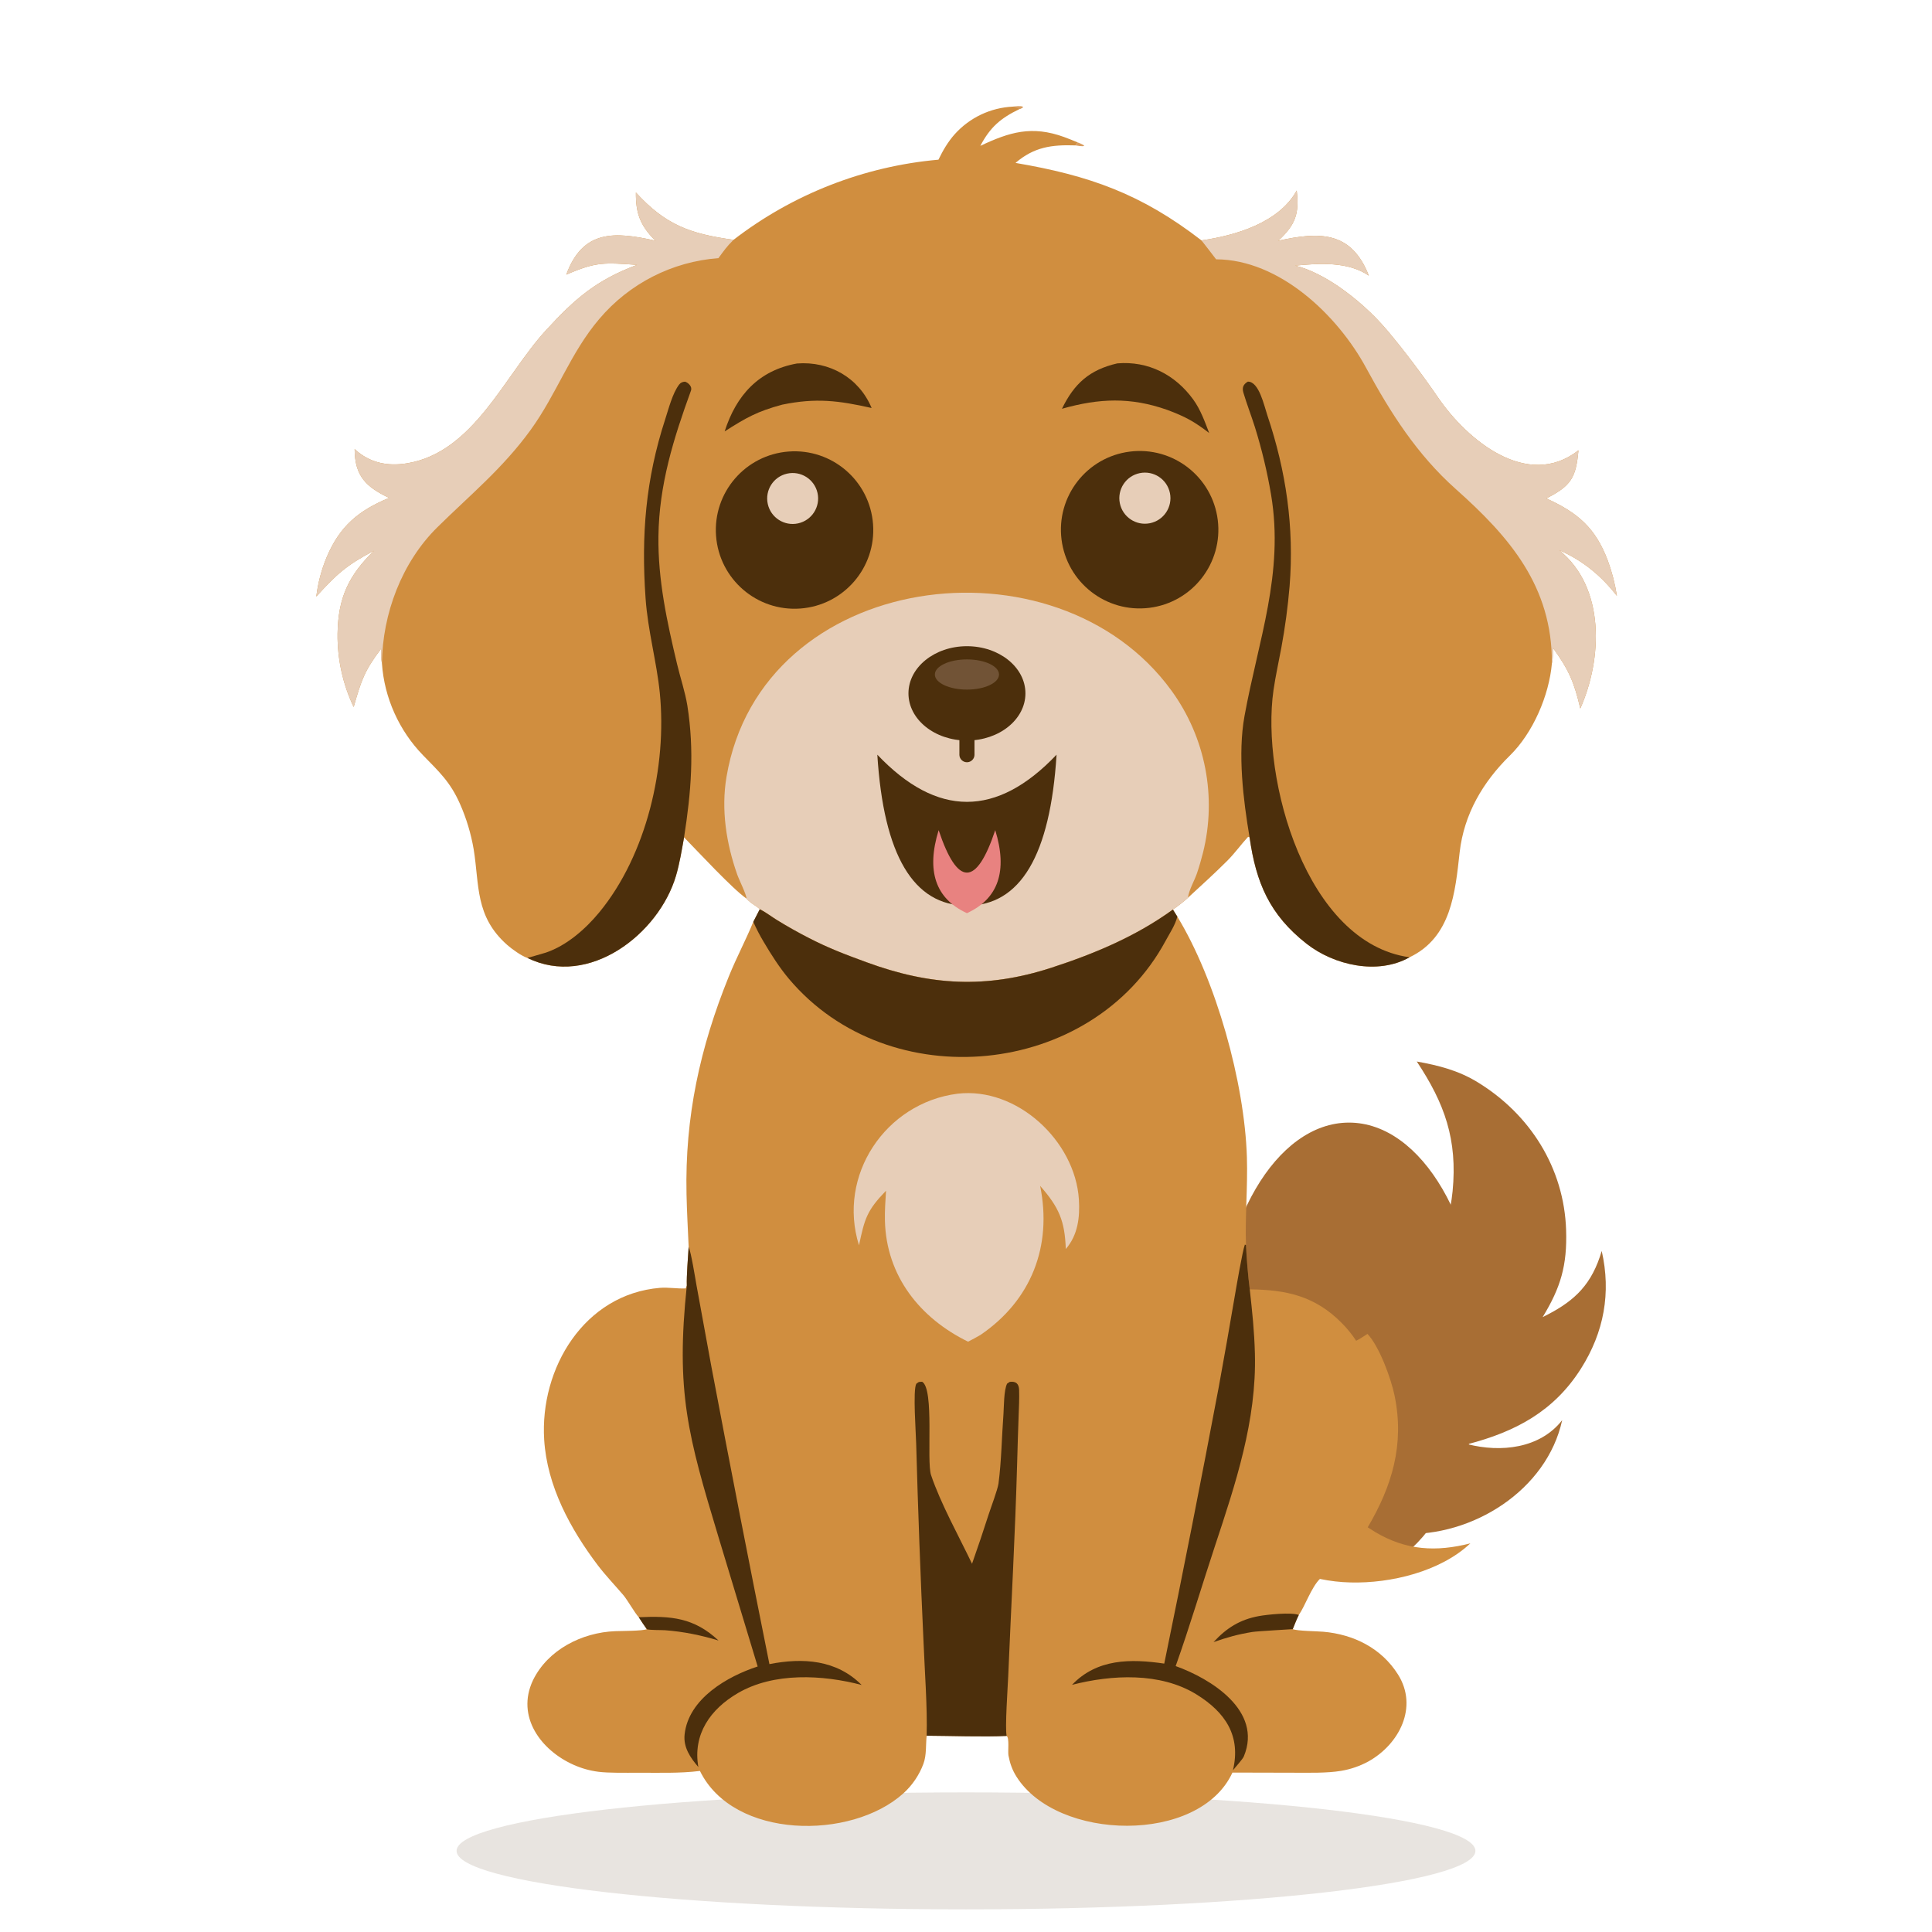
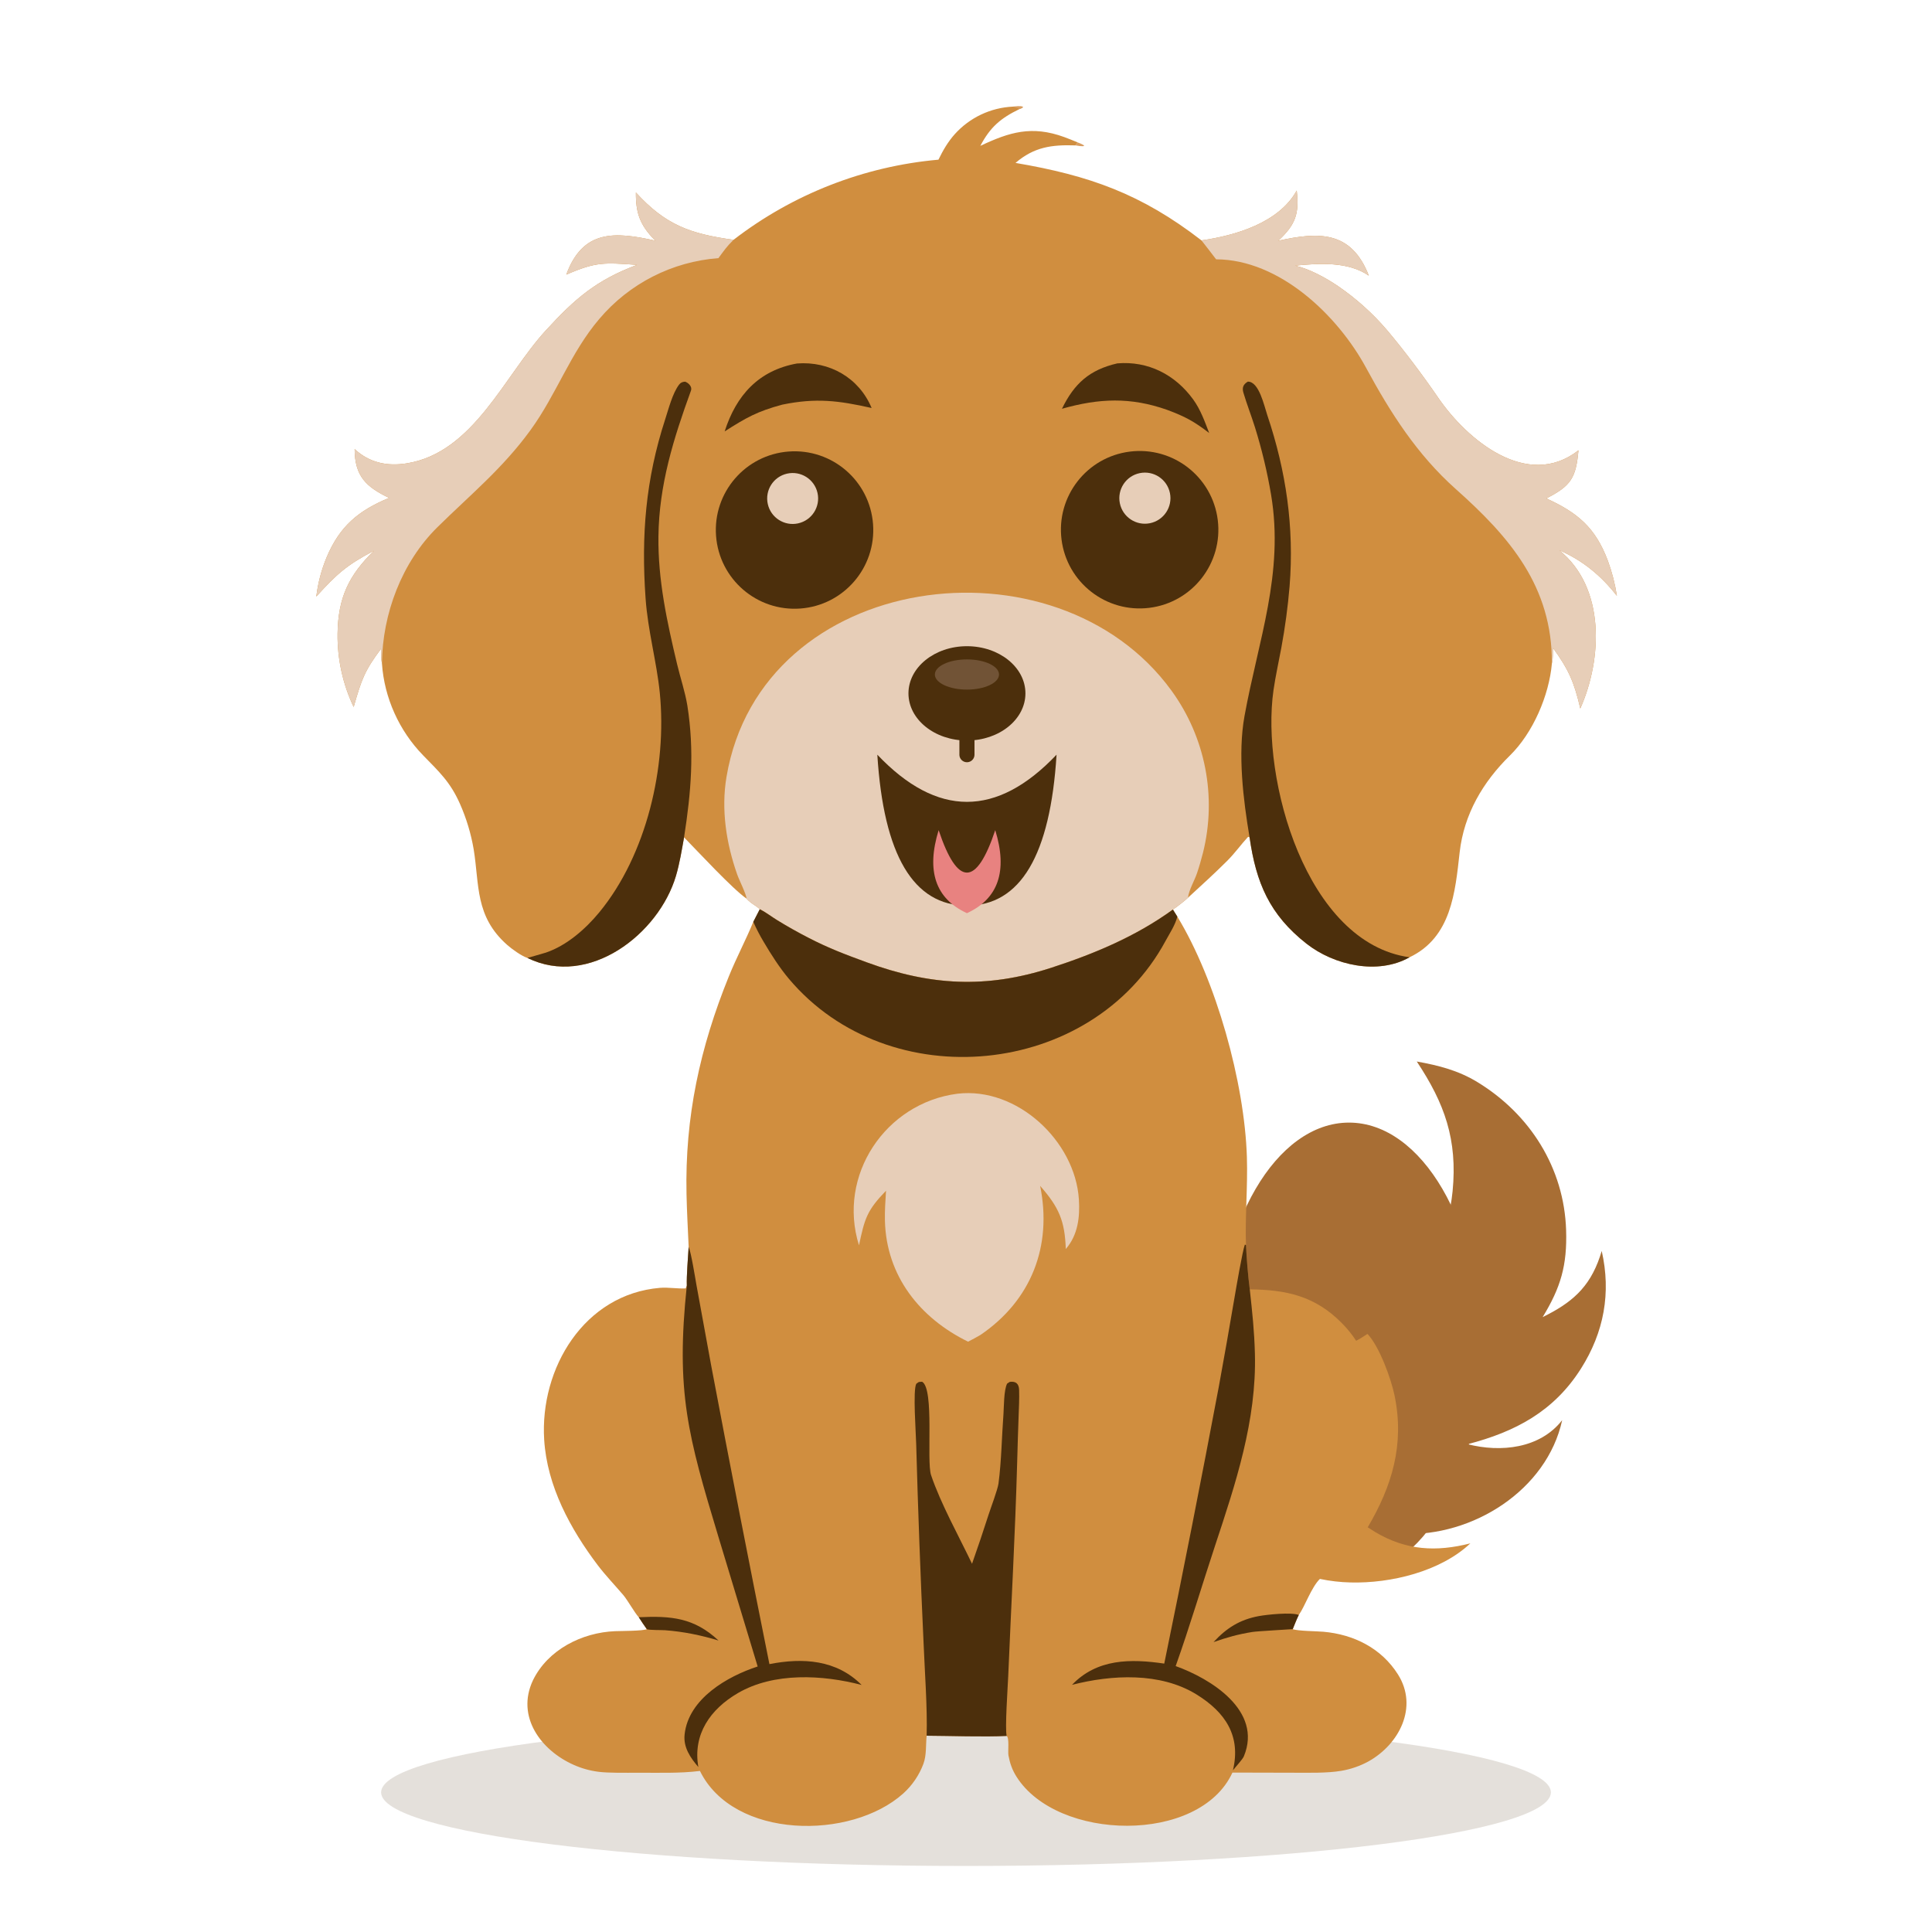
<svg xmlns="http://www.w3.org/2000/svg" viewBox="0 0 2048 2048" role="img" aria-label="TestDog – šťastný">
-   <ellipse cx="1024" cy="1962" rx="540" ry="62" fill="rgb(76,47,12)" opacity="0.13" />
+   <ellipse cx="1024" cy="1900" rx="620" ry="78" fill="rgb(76,47,12)" opacity="0.15" />
  <g>
    <animateTransform attributeName="transform" attributeType="XML" type="rotate" values="-9 1455 1610; 12 1455 1610; -9 1455 1610" dur="0.55s" repeatCount="indefinite" />
    <ellipse cx="1430" cy="1430" rx="140" ry="240" fill="rgb(168,110,52)" />
    <path d="M 1501.85 1125.24 C 1525.05 1129.43 1545.84 1134.68 1566.2 1147.11 C 1621.9 1181.07 1658.04 1238.18 1660.14 1303.93 C 1661.34 1341.28 1654.46 1364.76 1635.27 1396.19 C 1665.45 1381.33 1684.73 1365.39 1695.99 1332.04 C 1696.65 1330.06 1697.29 1328.07 1697.89 1326.08 C 1707.99 1370.49 1700.29 1412.23 1675.93 1450.73 C 1647.17 1496.18 1606.26 1517.77 1555.77 1530.91 C 1590.68 1539.85 1632.44 1535.63 1655.97 1505.43 C 1639.77 1579.74 1560.93 1629.23 1486.65 1625.97 C 1481.61 1625.75 1460.67 1622.85 1458.1 1624.24 L 1449.85 1619.01 C 1475.79 1574.99 1488.89 1531.07 1478.35 1479.56 C 1474.67 1461.59 1462.26 1427.33 1449.57 1413.99 C 1461.31 1404.4 1473.6 1394.53 1484.06 1383.6 C 1515.6 1350.67 1535.23 1308.14 1539.81 1262.76 C 1545.14 1207.93 1531.33 1169.67 1501.85 1125.24 z" fill="rgb(168,110,52)" transform="translate(0,0)" />
  </g>
  <path d="M 1073.83 113.017 C 1075.55 112.952 1083.04 112.261 1084.25 113.258 C 1084.62 114.294 1081.32 115.379 1080.75 115.59 C 1060.7 125.32 1049.73 134.656 1039.18 154.623 C 1070.2 139.952 1093.76 132.832 1127.99 145.243 C 1132.87 147.055 1137.7 148.973 1142.5 150.994 L 1139.99 154.122 C 1114.74 153.292 1096.13 155.84 1076.49 172.689 C 1154.73 186.028 1209.7 205.414 1273.59 254.812 C 1309.67 249.693 1355.72 236.146 1374.58 201.962 C 1377.4 226.905 1373.23 238.073 1355.08 255.17 C 1397.84 245.75 1432.37 244.228 1451.01 292.196 C 1428.95 276.97 1398.24 279.09 1372.88 281.573 C 1388.35 285.138 1405.25 294.434 1418.32 303.275 C 1437.66 316.499 1455.16 332.221 1470.37 350.034 C 1488.35 371.341 1508.68 398.406 1524.49 421.531 C 1554.71 465.73 1618.71 519.876 1673.24 477.353 C 1670.6 506.363 1665.52 514.962 1639.13 528.34 C 1672.15 543.38 1691.2 559.146 1704.44 594.549 C 1708.85 606.563 1712.04 618.989 1713.97 631.64 C 1697.44 610.393 1677.75 594.019 1652.87 583.275 C 1701.84 622.721 1698.62 698.492 1675.17 751.052 C 1668.61 722.707 1662.66 709.504 1646.16 686.733 C 1646.11 692.087 1646.4 698.044 1645.09 703.138 C 1642.11 737.234 1625.04 776.893 1600.58 800.866 C 1571.95 828.917 1551.87 863.038 1547.29 903.544 C 1542.54 945.725 1538.58 993.571 1494.2 1014.75 C 1460.55 1033.78 1414.23 1023.31 1385 1000.38 C 1345.69 969.533 1331.48 935.7 1324.61 887.63 L 1323.07 887.04 C 1315.49 895.165 1309.43 903.997 1300.7 912.705 C 1287.12 926.262 1273.4 938.624 1259.32 951.618 C 1256.68 954.255 1246.63 962.106 1243.33 964.174 C 1204.12 992.659 1159.74 1011.16 1114.26 1025.93 C 1045.49 1048.25 986.138 1044.78 919.06 1020.22 C 896.481 1011.95 878.935 1005.41 857.192 994.199 C 845.817 988.367 834.672 982.096 823.782 975.399 C 819.146 972.538 811.247 966.83 806.929 964.633 L 805.377 963.861 C 801.862 960.073 795.961 957.911 791.403 952.597 C 776.663 942.486 739.507 902.294 725.132 887.63 C 722.697 901.158 720.444 915.258 716.545 928.46 C 698.345 990.083 624.222 1047.49 559.079 1015.45 C 552.743 1013.36 542.658 1006.09 537.575 1001.59 C 503.374 971.309 508.285 938.151 502.126 900.353 C 499.293 883.736 494.41 867.535 487.587 852.12 C 477.305 828.846 465.521 818.177 448.355 800.521 C 423.115 774.56 407.333 739.67 404.877 703.328 C 403.741 698.123 404.043 692.907 404.049 687.546 C 386.327 711.173 383.218 720.411 374.893 749.488 C 363.355 725.208 357.521 698.61 357.838 671.73 C 358.365 633.551 369.718 609.873 396.428 583.793 C 367.179 599.14 356.973 608.56 335.283 632.385 C 337.019 618.151 340.679 604.219 346.16 590.97 C 360.144 557.66 380.052 541.21 412.44 527.803 C 388.249 516.201 376.052 504.955 375.924 476.022 C 391.506 490.51 410.312 494.463 430.94 491.214 C 501.91 480.035 534.742 398.1 578.464 350.404 C 609.681 316.347 632.284 296.854 675.353 280.759 C 640.583 278.397 632.048 277.303 600.274 291.127 C 617.824 243.12 651.863 245.476 694.649 255.105 L 693.753 254.199 C 678.363 238.347 673.878 225.735 674.069 204.034 C 705.338 238.311 731.332 247.875 777.59 254.211 C 840.411 205.761 915.777 176.287 994.8 169.265 C 999.538 159.487 1004.84 150.32 1012.11 142.191 C 1027.95 124.604 1050.18 114.096 1073.83 113.017 z" fill="rgb(208,142,63)" transform="translate(0,0)" />
  <path d="M 791.403 952.597 C 791.021 947.597 783.563 932.978 781.471 927.002 C 769.877 894.115 764.261 858.249 770.125 823.487 C 807.066 604.495 1119.49 563.612 1241.86 732.147 C 1277.84 781.671 1290.06 844.587 1275.21 903.979 C 1273.34 911.297 1271.27 918.538 1268.85 925.698 C 1266.17 933.621 1260.21 943.493 1259.32 951.618 C 1256.68 954.255 1246.63 962.106 1243.33 964.174 C 1204.12 992.659 1159.74 1011.16 1114.26 1025.93 C 1045.49 1048.25 986.138 1044.78 919.06 1020.22 C 896.481 1011.95 878.935 1005.41 857.192 994.199 C 845.817 988.367 834.672 982.096 823.782 975.399 C 819.146 972.538 811.247 966.83 806.929 964.633 L 805.377 963.861 C 801.862 960.073 795.961 957.911 791.403 952.597 z" fill="rgb(231,206,184)" transform="translate(0,0)" />
  <path d="M 1018.56 704.417 C 1050.2 700.809 1113.87 721.401 1034.25 723.328 C 1027.42 723.459 944.9 725.726 992.512 708.088 C 998.866 705.734 1011.41 705.021 1018.56 704.417 z" fill="rgb(231,206,184)" transform="translate(0,0)" />
  <path d="M 1374.58 201.962 C 1377.4 226.905 1373.23 238.073 1355.08 255.17 C 1397.84 245.75 1432.37 244.228 1451.01 292.196 C 1428.95 276.97 1398.24 279.09 1372.88 281.573 C 1388.35 285.138 1405.25 294.434 1418.32 303.275 C 1437.66 316.499 1455.16 332.221 1470.37 350.034 C 1488.35 371.341 1508.68 398.406 1524.49 421.531 C 1554.71 465.73 1618.71 519.876 1673.24 477.353 C 1670.6 506.363 1665.52 514.962 1639.13 528.34 C 1672.15 543.38 1691.2 559.146 1704.44 594.549 C 1708.85 606.563 1712.04 618.989 1713.97 631.64 C 1697.44 610.393 1677.75 594.019 1652.87 583.275 C 1701.84 622.721 1698.62 698.492 1675.17 751.052 C 1668.61 722.707 1662.66 709.504 1646.16 686.733 C 1646.11 692.087 1646.4 698.044 1645.09 703.138 C 1645.4 621.728 1600.61 569.543 1543.18 518.418 C 1502.21 481.949 1473.93 437.59 1448.11 389.895 C 1417.87 334.023 1356.23 275.148 1289.12 274.887 C 1284.21 268.259 1278.67 261.372 1273.59 254.812 C 1309.67 249.693 1355.72 236.146 1374.58 201.962 z" fill="rgb(231,206,184)" transform="translate(0,0)" />
  <path d="M 674.069 204.034 C 705.338 238.311 731.332 247.875 777.59 254.211 C 770.167 261.553 767.742 265.274 761.566 273.635 C 712.505 277.323 666.983 300.568 635.229 338.148 C 604.518 374.19 590.233 417.513 562.403 455.855 C 532.755 496.7 498.539 524.452 463.498 559.034 C 426.131 595.912 405.391 650.361 404.877 703.328 C 403.741 698.123 404.043 692.907 404.049 687.546 C 386.327 711.173 383.218 720.411 374.893 749.488 C 363.355 725.208 357.521 698.61 357.838 671.73 C 358.365 633.551 369.718 609.873 396.428 583.793 C 367.179 599.14 356.973 608.56 335.283 632.385 C 337.019 618.151 340.679 604.219 346.16 590.97 C 360.144 557.66 380.052 541.21 412.44 527.803 C 388.249 516.201 376.052 504.955 375.924 476.022 C 391.506 490.51 410.312 494.463 430.94 491.214 C 501.91 480.035 534.742 398.1 578.464 350.404 C 609.681 316.347 632.284 296.854 675.353 280.759 C 640.583 278.397 632.048 277.303 600.274 291.127 C 617.824 243.12 651.863 245.476 694.649 255.105 L 693.753 254.199 C 678.363 238.347 673.878 225.735 674.069 204.034 z" fill="rgb(231,206,184)" transform="translate(0,0)" />
  <path d="M 1324.61 887.63 C 1317.86 847.783 1311.96 799.219 1319.2 759.205 C 1333.68 679.153 1361.41 607.828 1347.37 524.261 C 1343.28 500.094 1337.57 476.23 1330.28 452.83 C 1326.43 440.584 1321.72 428.564 1318.06 416.284 C 1316.46 410.901 1317.89 407.383 1322.77 404.538 C 1334.67 404.422 1339.99 429.981 1343.39 440.077 C 1363.32 499.272 1372.01 558.932 1367.03 621.367 C 1365.19 643.29 1362.26 665.106 1358.25 686.737 C 1355.52 701.445 1352.09 716.8 1349.97 731.517 C 1336.37 825.775 1384.57 999.61 1494.2 1014.75 C 1460.55 1033.78 1414.23 1023.31 1385 1000.38 C 1345.69 969.533 1331.48 935.7 1324.61 887.63 z" fill="rgb(76,47,12)" transform="translate(0,0)" />
  <path d="M 559.079 1015.45 C 559.392 1015.3 575.327 1010.92 578.612 1009.82 C 600.666 1002.37 620.683 984.845 635.319 967.05 C 685.496 906.043 707.228 812.428 699.406 734.391 C 696.107 701.471 686.779 668.898 684.331 634.168 C 679.628 567.424 684.405 508.206 705.119 444.516 C 708.669 433.6 712.9 416.803 719.893 407.677 C 721.63 405.411 723.518 404.811 726.209 404.574 C 730.003 405.887 733.935 410.009 732.492 413.978 C 713.971 464.918 698.635 513.78 697.965 568.586 C 697.398 614.927 707.054 659.031 717.733 703.974 C 721.168 718.43 726.177 733.077 728.604 747.81 C 736.242 796.335 732.63 839.715 725.132 887.63 C 722.697 901.158 720.444 915.258 716.545 928.46 C 698.345 990.083 624.222 1047.49 559.079 1015.45 z" fill="rgb(76,47,12)" transform="translate(0,0)" />
  <path d="M 1073.83 113.017 C 1075.55 112.952 1083.04 112.261 1084.25 113.258 C 1084.62 114.294 1081.32 115.379 1080.75 115.59 C 1078.27 114.373 1076.42 114.02 1073.83 113.017 z" fill="rgb(217,157,96)" transform="translate(0,0)" />
  <path d="M 805.377 963.861 L 806.929 964.633 C 811.247 966.83 819.146 972.538 823.782 975.399 C 834.672 982.096 845.817 988.367 857.192 994.199 C 878.935 1005.41 896.481 1011.95 919.06 1020.22 C 986.138 1044.78 1045.49 1048.25 1114.26 1025.93 C 1159.74 1011.16 1204.12 992.659 1243.33 964.174 L 1248.03 971.652 C 1289.06 1039.12 1319.3 1147.44 1321.76 1226.56 C 1322.74 1258.36 1319.73 1290.18 1320.79 1319.83 C 1321.45 1334.08 1322.95 1352.63 1324.8 1366.79 C 1363.2 1367.15 1393.88 1373.67 1422.23 1402.38 C 1427.98 1408.13 1433.12 1414.45 1437.56 1421.26 C 1441.4 1419.43 1445.91 1416.34 1449.57 1413.99 C 1462.26 1427.33 1474.67 1461.59 1478.35 1479.56 C 1488.89 1531.07 1475.79 1574.99 1449.85 1619.01 L 1458.1 1624.24 C 1490.68 1643.43 1522.16 1645.31 1558.65 1636.02 C 1526.94 1665.92 1474.3 1678.58 1431.64 1677.47 C 1420.72 1677.23 1409.84 1675.97 1399.15 1673.72 C 1390.16 1682.42 1383.09 1703.19 1376.78 1711.91 C 1374.06 1717.46 1372.63 1721.48 1370.35 1726.95 C 1375.36 1728.95 1396.02 1729.11 1402.81 1729.71 C 1435.17 1732.57 1464.43 1747.2 1481.96 1775.06 C 1503.68 1809.58 1483.18 1849.11 1450.48 1867.25 C 1441.47 1872.15 1431.7 1875.5 1421.58 1877.18 C 1406.73 1879.69 1387.15 1879.17 1371.78 1879.16 L 1306.44 1879 C 1271.43 1955.17 1120.44 1951.81 1077.44 1883.21 C 1072.93 1876.01 1070.53 1869.1 1069.01 1860.87 C 1068.2 1856.49 1070.18 1842.48 1067.11 1840.14 C 1043.12 1841.37 1007.2 1840.04 982.285 1839.93 C 981.25 1849.46 982.329 1860.34 978.86 1869.72 C 974.475 1881.57 966.991 1892.61 957.501 1901.14 C 902.137 1950.88 777.548 1949.9 741.958 1877.27 C 720.498 1879.97 697.407 1879.11 675.687 1879.17 C 664.377 1879.2 644.868 1879.56 634.3 1878.15 C 625.262 1877 616.443 1874.53 608.125 1870.81 C 573.508 1855.45 546.866 1819.83 564.864 1781.37 C 580.67 1748.7 616.887 1730.51 652.164 1729.1 C 658.364 1728.86 681.366 1728.93 685.648 1726.99 C 682.692 1722.85 679.843 1718.62 677.106 1714.33 C 672.866 1709.86 665.266 1696.14 660.632 1690.72 C 651.843 1680.43 642.092 1670.23 633.906 1659.55 C 604.574 1620.78 579.904 1575.33 576.85 1526.14 C 572.148 1450.39 619.317 1371.85 699.676 1365.16 C 708.408 1364.44 717.869 1366.22 726.824 1365.77 L 728.068 1362.63 C 727.647 1352.69 729.388 1332.45 730.001 1321.68 C 729.193 1302.84 728.141 1284.66 727.739 1265.88 C 725.985 1183.91 741.948 1110.64 772.662 1034.86 C 780.779 1014.83 790.782 996.12 798.52 977.182 L 805.377 963.861 z" fill="rgb(208,142,63)" transform="translate(0,0)" />
  <path d="M 805.377 963.861 L 806.929 964.633 C 811.247 966.83 819.146 972.538 823.782 975.399 C 834.672 982.096 845.817 988.367 857.192 994.199 C 878.935 1005.41 896.481 1011.95 919.06 1020.22 C 986.138 1044.78 1045.49 1048.25 1114.26 1025.93 C 1159.74 1011.16 1204.12 992.659 1243.33 964.174 L 1248.03 971.652 C 1245.69 980.838 1240.07 989.021 1235.58 997.338 C 1157.14 1142.83 942.226 1163.28 836.339 1037.67 C 826.321 1025.79 817.483 1011.93 809.538 998.437 C 805.426 991.589 801.746 984.49 798.52 977.182 L 805.377 963.861 z" fill="rgb(76,47,12)" transform="translate(0,0)" />
  <path d="M 1030.4 1657.66 C 1036.42 1640.62 1042.38 1622.94 1047.9 1605.71 C 1050.1 1598.81 1057.6 1579.02 1058.46 1572.5 C 1061.59 1548.6 1061.9 1523.19 1063.72 1498.9 C 1064.26 1491.75 1064 1473.65 1067.59 1466.69 C 1068.52 1466.07 1069.45 1465.46 1070.38 1464.85 C 1077 1463.96 1080.11 1466.91 1080.31 1473.46 C 1080.6 1482.74 1080.1 1492.08 1079.77 1501.36 C 1079.17 1517.73 1078.66 1534.11 1078.23 1550.49 C 1076.14 1626.31 1071.91 1701.19 1068.75 1776.91 C 1068.28 1788.28 1065.16 1832.38 1067.11 1840.14 C 1043.12 1841.37 1007.2 1840.04 982.285 1839.93 C 983.15 1810.05 980.189 1770.9 978.989 1740.69 C 975.726 1670.62 973.124 1600.52 971.184 1530.4 C 970.975 1519.59 967.534 1473.75 971.287 1466.89 C 974.891 1464.34 972.927 1465.11 977.475 1464.7 C 990.634 1472.25 981.946 1548.76 986.97 1563.69 C 997.105 1593.79 1016.72 1629.03 1030.4 1657.66 z" fill="rgb(76,47,12)" transform="translate(0,0)" />
  <path d="M 1234.16 1763.48 C 1254.24 1665.9 1273.5 1568.15 1291.94 1470.24 C 1297.73 1438.57 1303.32 1406.87 1308.7 1375.14 C 1310.27 1365.88 1317.06 1326.16 1319.61 1319.32 L 1320.79 1319.83 C 1321.45 1334.08 1322.95 1352.63 1324.8 1366.79 C 1327.48 1391.24 1329.59 1410.51 1330.25 1434.89 C 1332.16 1505.88 1309.85 1572.5 1287.82 1639.08 C 1273.99 1680.86 1261.1 1724.46 1246.26 1766.12 C 1282.87 1779.2 1338.68 1813.14 1318.56 1861.74 C 1317.17 1865.08 1309.58 1873.18 1306.94 1876.66 C 1315.73 1840.19 1298.96 1815.03 1268.18 1796.08 C 1229.79 1772.45 1178.46 1775.21 1136.37 1786.01 C 1162.96 1758.19 1198.57 1758.26 1234.16 1763.48 z" fill="rgb(76,47,12)" transform="translate(0,0)" />
  <path d="M 730.001 1321.68 C 732.776 1328.24 736.893 1354.55 738.385 1362.81 L 753.906 1447.65 C 773.857 1553.23 794.427 1658.69 815.614 1764.03 C 851.11 1757.07 886.681 1759.32 913.387 1786.14 C 872.181 1775.33 820.349 1772.44 782.127 1794.79 C 753.047 1811.79 734.219 1838.37 740.276 1873.15 C 731.763 1863.15 724.22 1852.31 725.717 1838.53 C 729.847 1800.53 771.326 1776.88 803.154 1766.55 L 761.563 1629.13 C 729.236 1522.07 716.177 1475.43 728.068 1362.63 C 727.647 1352.69 729.388 1332.45 730.001 1321.68 z" fill="rgb(76,47,12)" transform="translate(0,0)" />
  <path d="M 1286.39 1740.69 C 1300.16 1725.76 1314.24 1716.84 1334.51 1713.11 C 1343.11 1711.53 1368.85 1708.82 1376.78 1711.91 C 1374.06 1717.46 1372.63 1721.48 1370.35 1726.95 C 1370.19 1727.08 1332.93 1729.07 1327.5 1729.96 C 1311.97 1732.49 1301.27 1735.55 1286.39 1740.69 z" fill="rgb(76,47,12)" transform="translate(0,0)" />
  <path d="M 677.106 1714.33 C 711.488 1712.74 735.733 1714.79 761.666 1739.02 C 743.329 1733.42 724.18 1729.53 705.002 1728.11 C 701.754 1727.87 687.781 1728.1 685.648 1726.99 C 682.692 1722.85 679.843 1718.62 677.106 1714.33 z" fill="rgb(76,47,12)" transform="translate(0,0)" />
  <path d="M 1014.96 1159.38 C 1078.09 1151.94 1139.68 1209.51 1143.66 1271.36 C 1144.87 1290.25 1142.65 1309.19 1129.79 1324.02 C 1128.74 1294.09 1122.56 1279.8 1102.6 1257.09 C 1115.52 1320.62 1093.42 1378.29 1039.42 1415.03 C 1035.09 1417.63 1030.67 1419.89 1026.21 1422.24 C 975.231 1397.32 939.507 1352.65 938.053 1294 C 937.788 1283.3 938.578 1272.88 939.232 1262.21 C 918.876 1283.2 916.558 1291.84 910.571 1320.09 C 887.349 1246.09 938.466 1169.24 1014.96 1159.38 z" fill="rgb(231,206,184)" transform="translate(0,0)" />
  <path d="M 1142.5 150.994 C 1144.22 151.705 1148.02 153.039 1149.23 154.408 L 1149.25 154.556 C 1148.22 155.678 1141.55 154.362 1139.99 154.122 L 1142.5 150.994 z" fill="rgb(217,157,96)" transform="translate(0,0)" />
  <path d="M 1197.6 478.733 C 1243.37 472.944 1285.15 505.4 1290.87 551.183 C 1296.59 596.966 1264.06 638.697 1218.27 644.339 C 1172.58 649.967 1130.97 617.534 1125.26 571.856 C 1119.56 526.177 1151.93 484.509 1197.6 478.733 z" fill="rgb(76,47,12)" transform="translate(0,0)" />
  <path d="M 1208.18 501.535 C 1222.86 498.518 1237.2 507.994 1240.18 522.682 C 1243.16 537.37 1233.65 551.689 1218.96 554.637 C 1204.31 557.574 1190.05 548.103 1187.08 533.464 C 1184.11 518.825 1193.54 504.542 1208.18 501.535 z" fill="rgb(231,206,184)" transform="translate(0,0)" />
  <path d="M 836.009 478.636 C 881.994 475.182 922.063 509.684 925.475 555.672 C 928.887 601.661 894.349 641.698 848.358 645.068 C 802.425 648.435 762.45 613.951 759.042 568.021 C 755.634 522.091 790.082 482.085 836.009 478.636 z" fill="rgb(76,47,12)" transform="translate(0,0)" />
  <path d="M 834.287 502.084 C 848.867 498.788 863.351 507.965 866.597 522.556 C 869.843 537.148 860.616 551.6 846.013 554.796 C 831.481 557.976 817.114 548.804 813.884 534.283 C 810.654 519.762 819.777 505.364 834.287 502.084 z" fill="rgb(231,206,184)" transform="translate(0,0)" />
  <path d="M 844.845 385.311 C 879.141 382.649 910.496 400.292 923.968 432.507 C 888.837 424.584 864.954 421.596 829.247 428.938 C 802.666 436.052 790.687 442.915 768.165 457.313 C 780.404 419.039 804.196 392.623 844.845 385.311 z" fill="rgb(76,47,12)" transform="translate(0,0)" />
  <path d="M 1184.39 385.193 C 1217.01 382.443 1245.7 397.046 1264.9 423.537 C 1272.61 434.173 1277.11 446.825 1281.78 459.007 C 1265.72 446.691 1256.32 441.578 1237.26 434.477 C 1198.35 420.764 1165.14 422.154 1125.71 433.315 C 1138.82 406.361 1155.1 391.973 1184.39 385.193 z" fill="rgb(76,47,12)" transform="translate(0,0)" />
  <ellipse cx="1025" cy="735" rx="62" ry="50" fill="rgb(76,47,12)" />
  <ellipse cx="1025" cy="715" rx="34" ry="16" fill="rgb(150,120,95)" opacity="0.5" />
  <path d="M 1025 770 V 800" stroke="rgb(76,47,12)" stroke-width="16" stroke-linecap="round" />
  <path d="M 930 800 Q 1025 900 1120 800 Q 1110 960 1025 960 Q 940 960 930 800 Z" fill="rgb(76,47,12)" />
  <path d="M 995 880 Q 1025 970 1055 880 Q 1075 945 1025 968 Q 975 945 995 880 Z" fill="rgb(232,130,128)" />
</svg>
